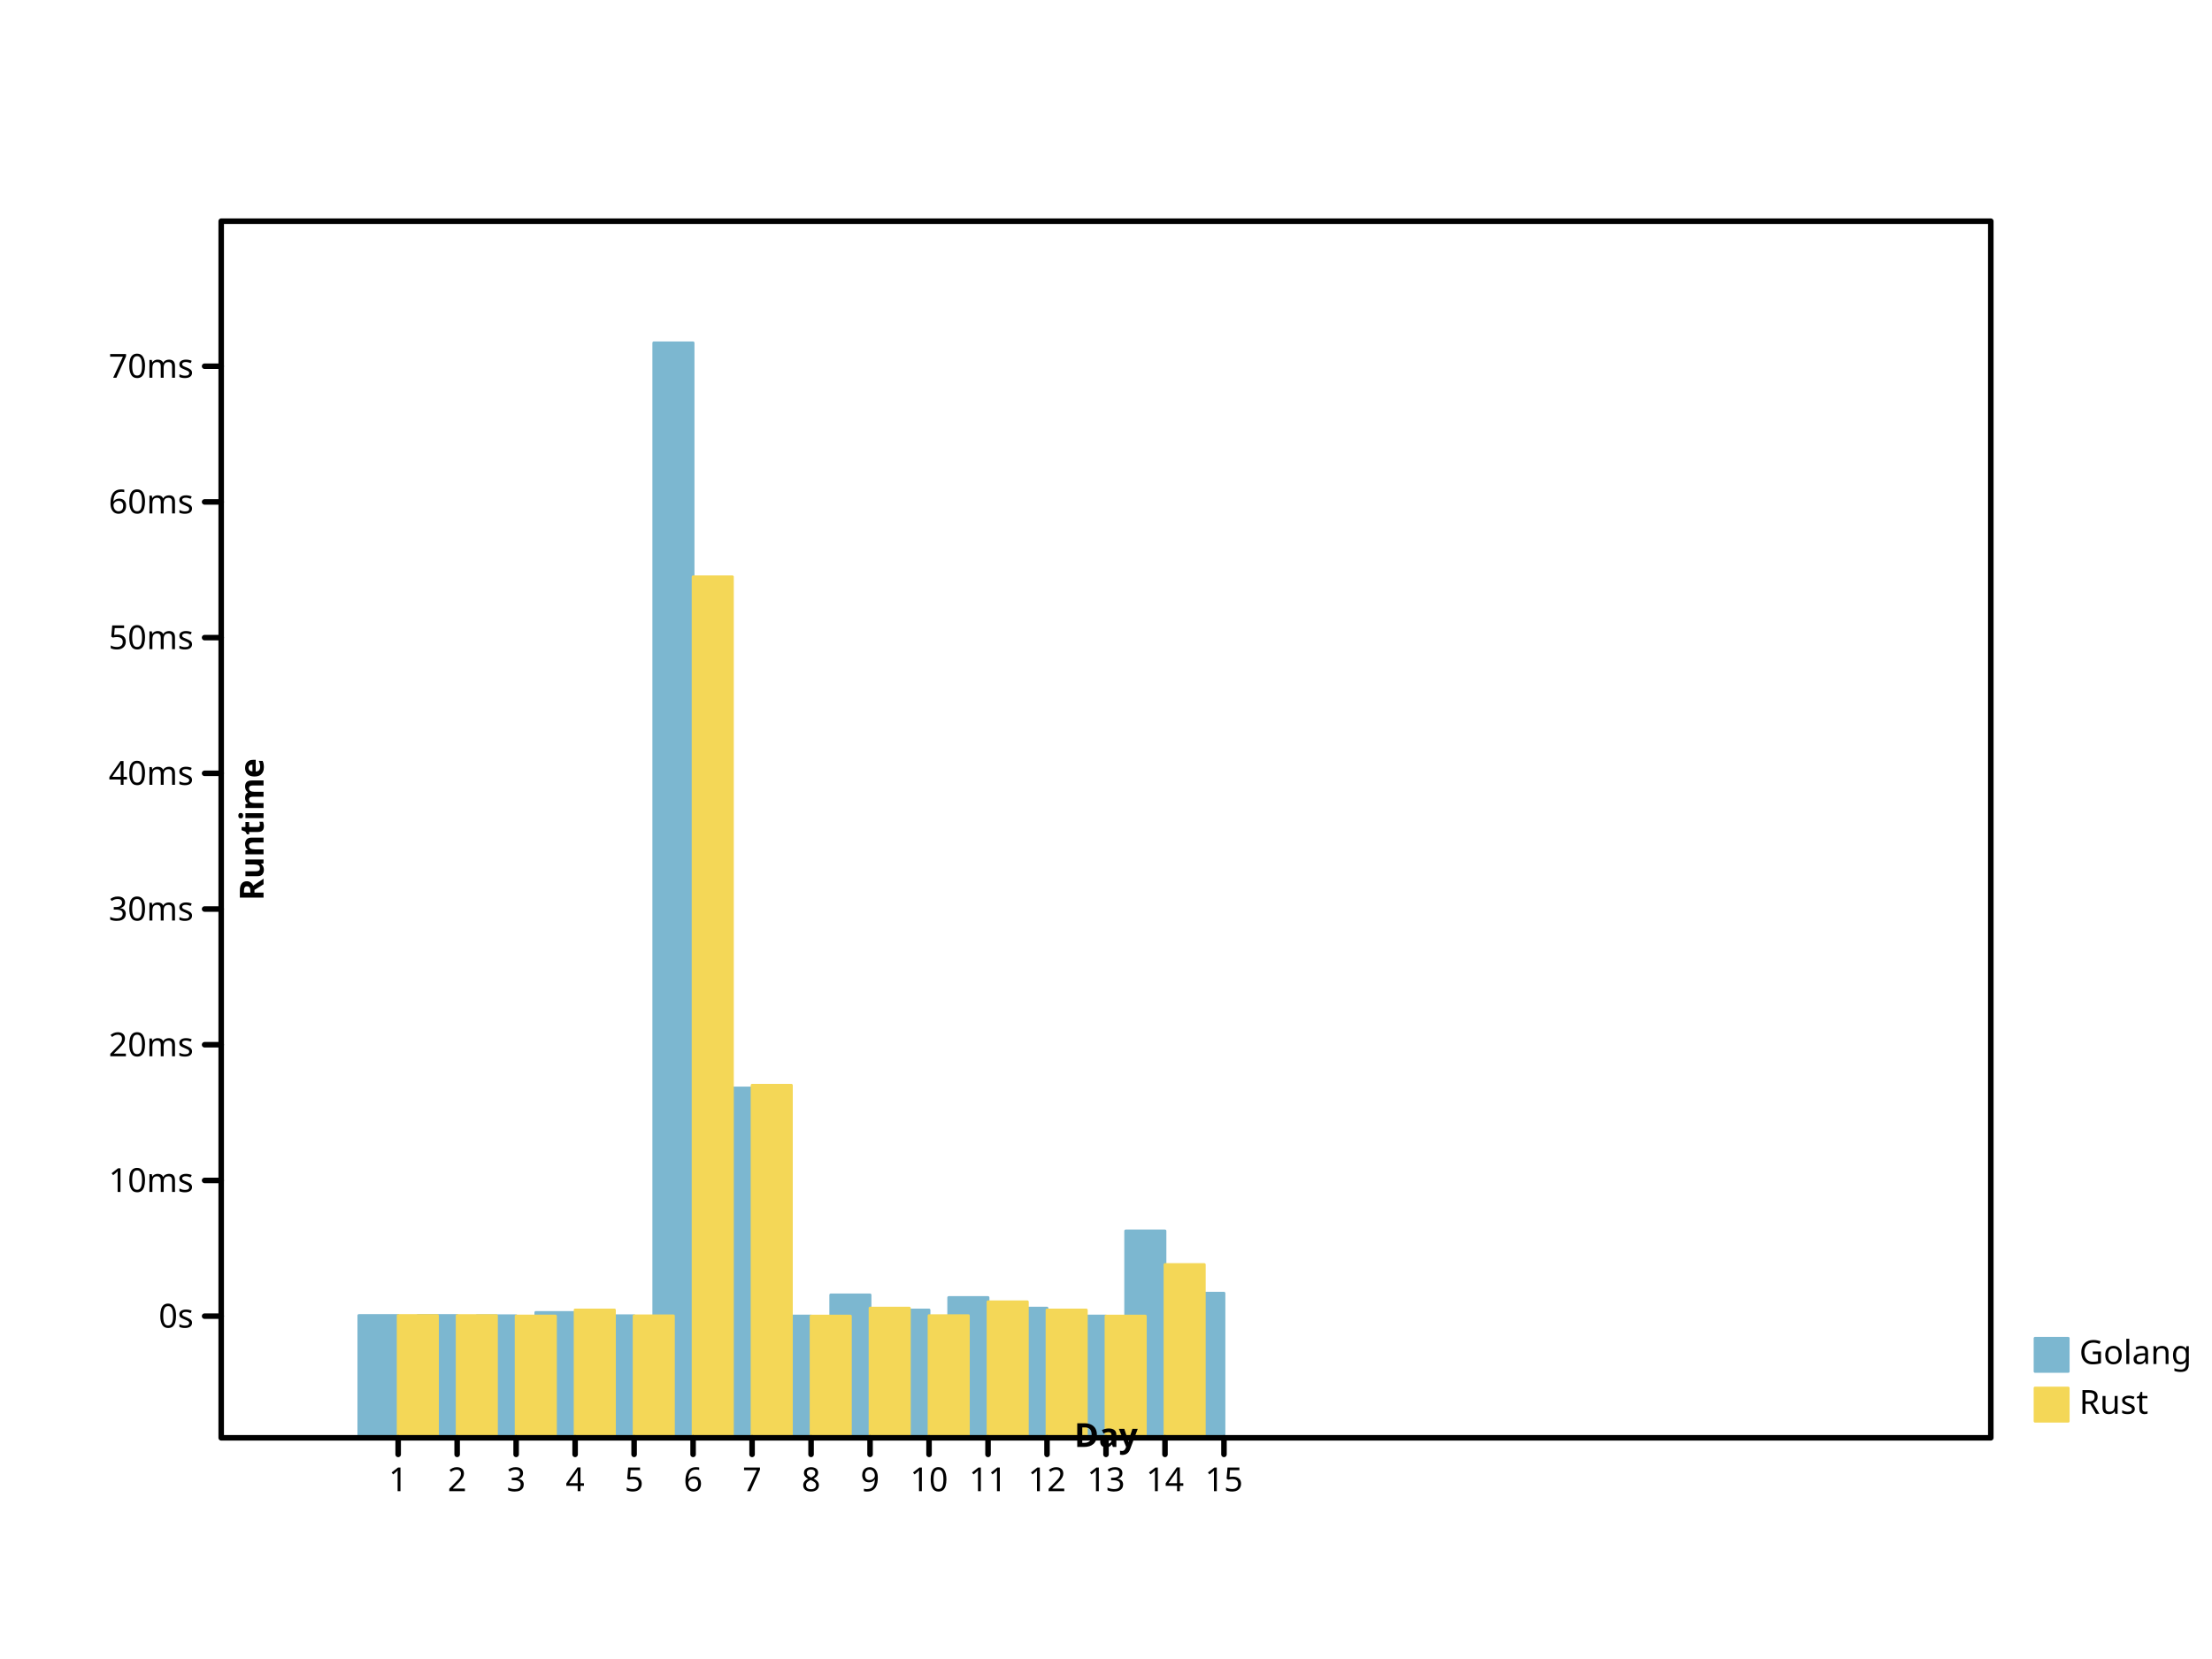
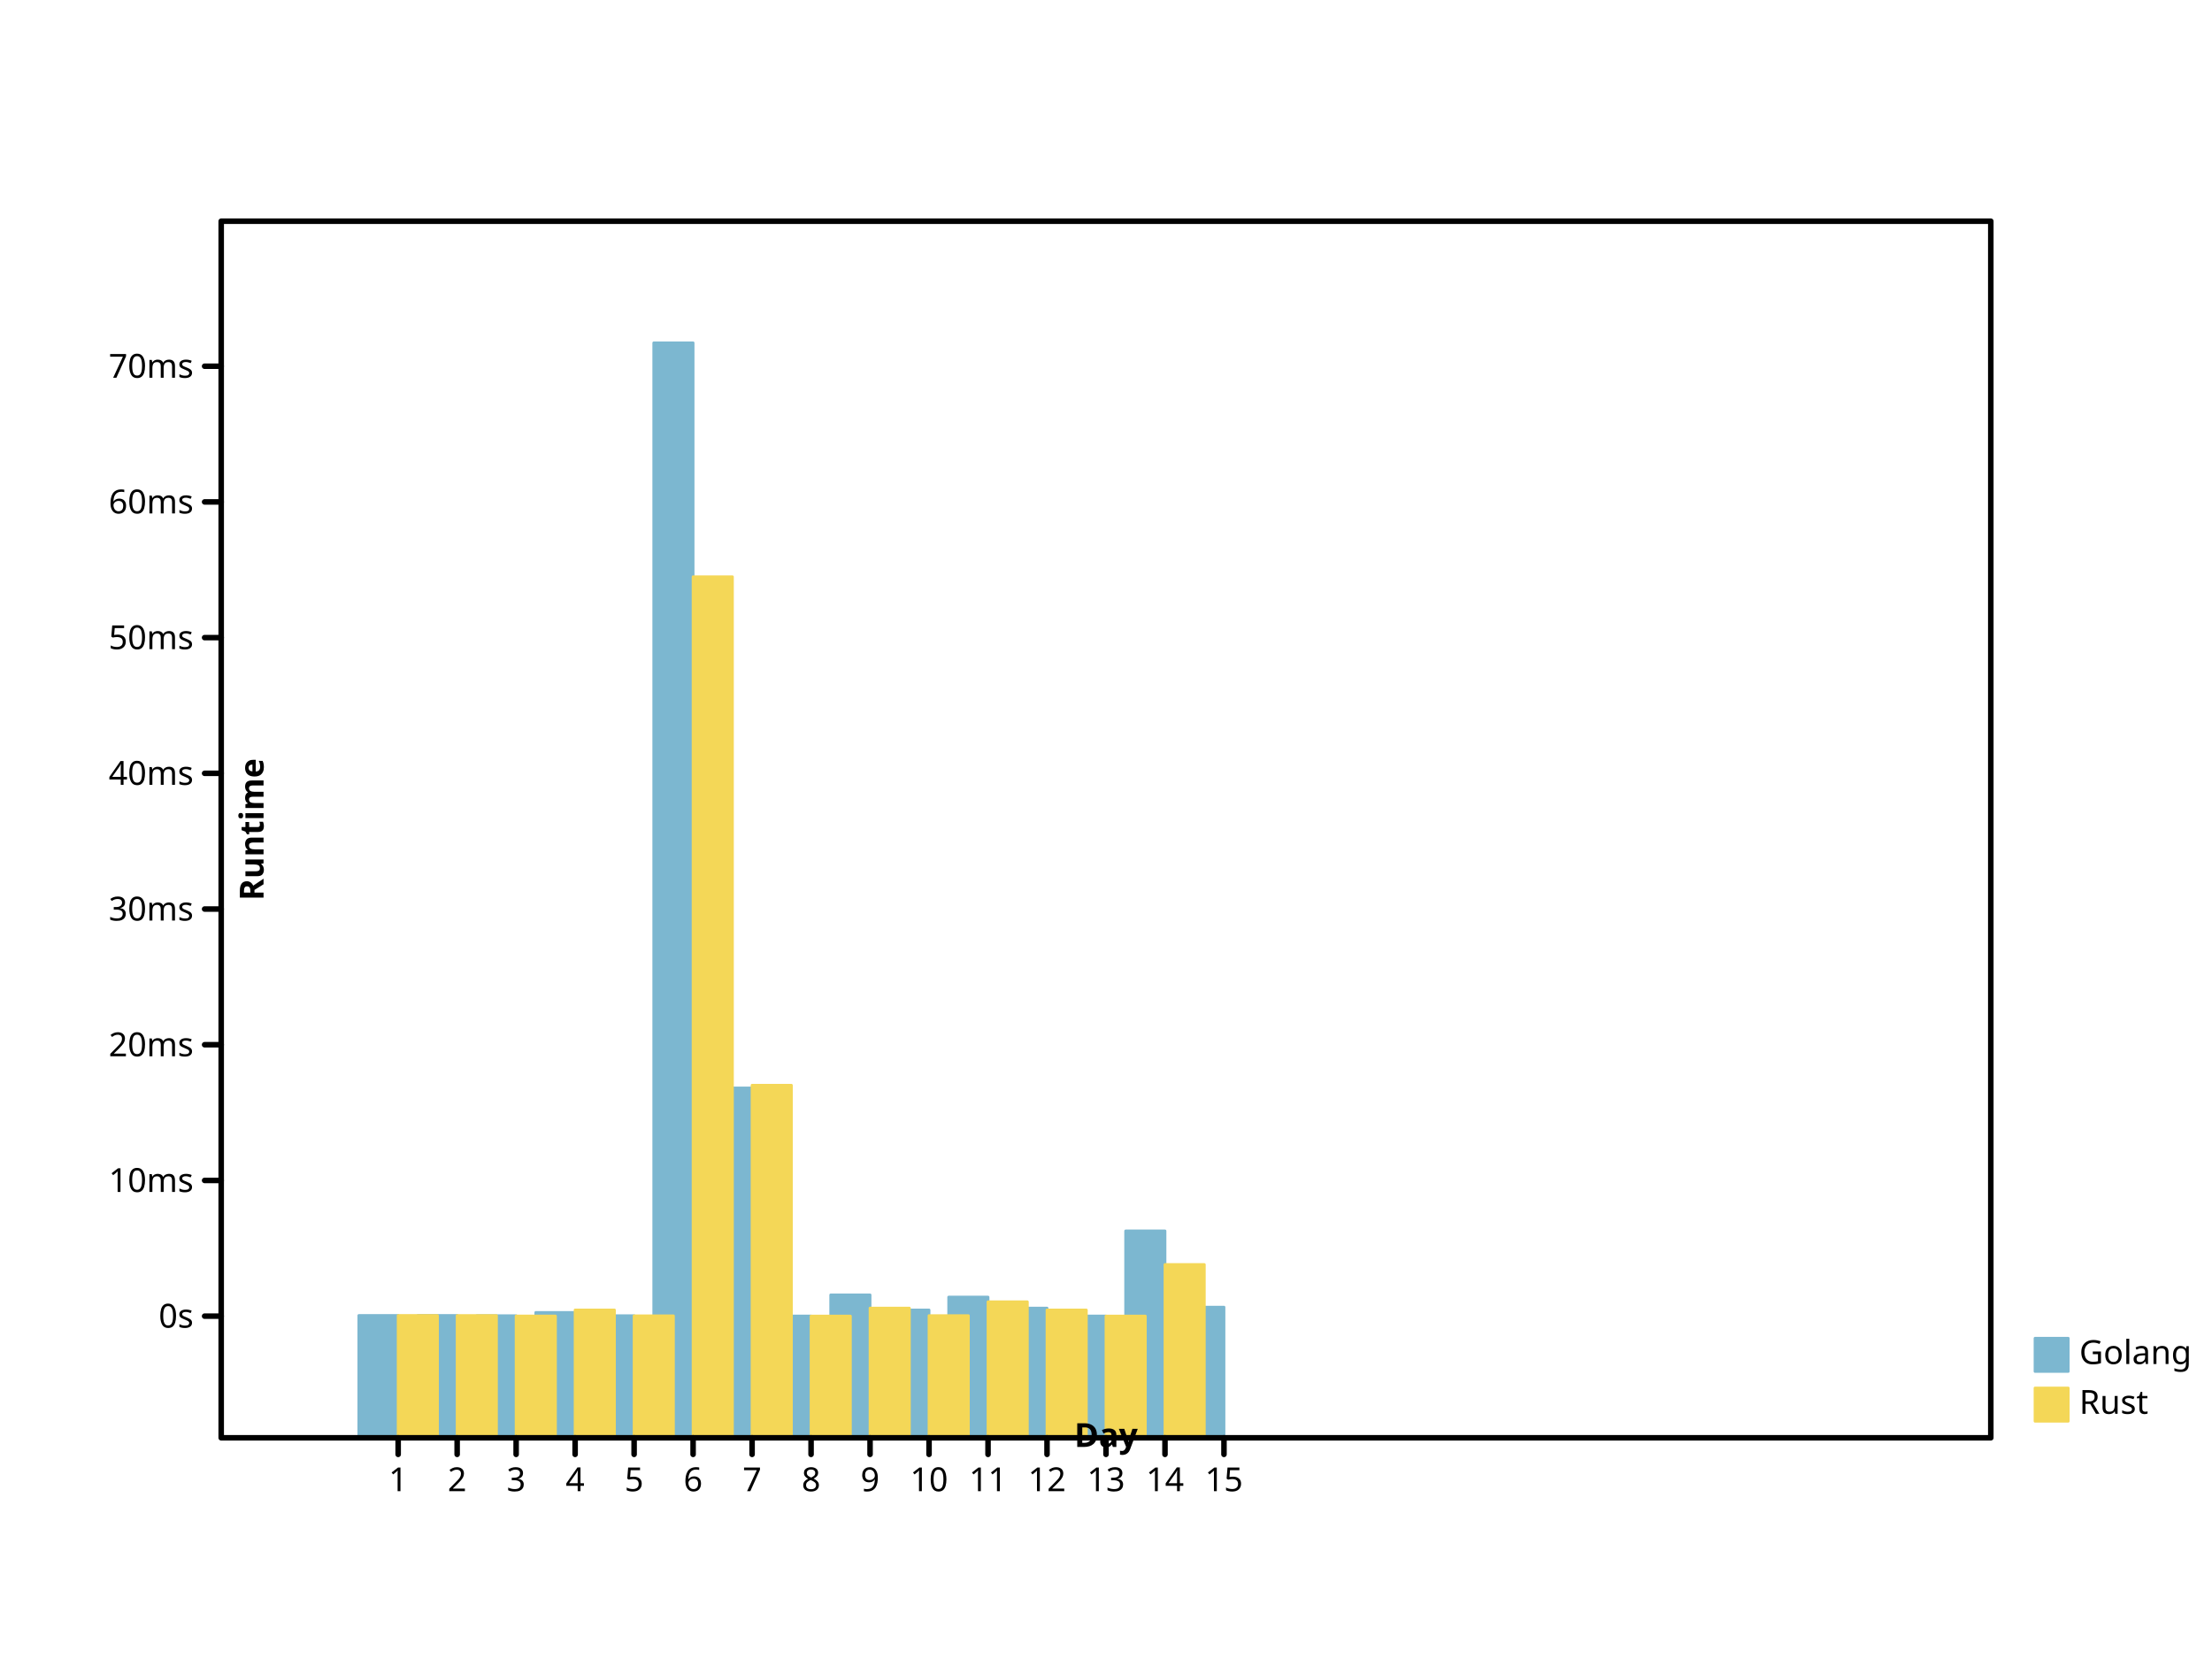
<svg xmlns="http://www.w3.org/2000/svg" width="800" height="600" viewbox="0 0 800 600" preserveAspectRatio="xMidYMid meet">
  <defs>
-     <marker id="circle" viewBox="0 0 10 10 " refX="5" refY="5" markerUnits="userSpaceOnUse" markerWidth="2%" markerHeight="2%">
-       <circle stroke="black" cx="5" cy="5" r="3" fill="none" />
+     <marker refY="5" markerUnits="userSpaceOnUse" markerWidth="2%" markerHeight="2%" id="circle" viewBox="0 0 10 10 " refX="5">
+       <circle fill="none" stroke="black" cx="5" cy="5" r="3" />
    </marker>
    <marker markerUnits="userSpaceOnUse" markerWidth="2%" markerHeight="2%" id="filled-circle" viewBox="0 0 10 10 " refX="5" refY="5">
-       <circle fill="black" stroke="none" cx="5" cy="5" r="3" />
+       <circle cx="5" cy="5" r="3" fill="black" stroke="none" />
    </marker>
-     <marker id="square" viewBox="0 0 10 10 " refX="5" refY="5" markerUnits="userSpaceOnUse" markerWidth="2%" markerHeight="2%">
-       <rect fill="none" stroke="black" x="2" y="2" width="6" height="6" />
+     <marker markerUnits="userSpaceOnUse" markerWidth="2%" markerHeight="2%" id="square" viewBox="0 0 10 10 " refX="5" refY="5">
+       <rect x="2" y="2" width="6" height="6" fill="none" stroke="black" />
    </marker>
-     <marker markerWidth="2%" markerHeight="2%" id="filled-square" viewBox="0 0 10 10 " refX="5" refY="5" markerUnits="userSpaceOnUse">
-       <rect fill="black" stroke="none" x="2" y="2" width="6" height="6" />
+     <marker id="filled-square" viewBox="0 0 10 10 " refX="5" refY="5" markerUnits="userSpaceOnUse" markerWidth="2%" markerHeight="2%">
+       <rect width="6" height="6" fill="black" stroke="none" x="2" y="2" />
    </marker>
  </defs>
  <g stroke-linejoin="round" transform="translate(80 520 )scale(1 -1 )" fill="hsl(198, 47%, 65%)" stroke="hsl(198, 47%, 65%)" stroke-width="1px" stroke-linecap="round">
    <rect vector-effect="non-scaling-stroke" x="4.977778e+01" y="0" width="1.422222e+01" height="4.423525e+01" />
-     <rect vector-effect="non-scaling-stroke" x="7.111111e+01" y="0" width="1.422222e+01" height="4.423326e+01" />
-     <rect vector-effect="non-scaling-stroke" x="9.244444e+01" y="0" width="1.422222e+01" height="4.414482e+01" />
-     <rect vector-effect="non-scaling-stroke" x="1.137778e+02" y="0" width="1.422222e+01" height="4.533401e+01" />
-     <rect width="1.422222e+01" height="4.414970e+01" vector-effect="non-scaling-stroke" x="1.351111e+02" y="0" />
+     <rect height="4.423326e+01" vector-effect="non-scaling-stroke" x="7.111111e+01" y="0" width="1.422222e+01" />
+     <rect x="9.244444e+01" y="0" width="1.422222e+01" height="4.414482e+01" vector-effect="non-scaling-stroke" />
+     <rect x="1.137778e+02" y="0" width="1.422222e+01" height="4.533401e+01" vector-effect="non-scaling-stroke" />
+     <rect vector-effect="non-scaling-stroke" x="1.351111e+02" y="0" width="1.422222e+01" height="4.414970e+01" />
    <rect y="0" width="1.422222e+01" height="396" vector-effect="non-scaling-stroke" x="1.564444e+02" />
-     <rect x="1.777778e+02" y="0" width="1.422222e+01" height="1.265206e+02" vector-effect="non-scaling-stroke" />
-     <rect x="1.991111e+02" y="0" width="1.422222e+01" height="4.403414e+01" vector-effect="non-scaling-stroke" />
+     <rect width="1.422222e+01" height="1.265206e+02" vector-effect="non-scaling-stroke" x="1.777778e+02" y="0" />
+     <rect height="4.403414e+01" vector-effect="non-scaling-stroke" x="1.991111e+02" y="0" width="1.422222e+01" />
    <rect vector-effect="non-scaling-stroke" x="2.204444e+02" y="0" width="1.422222e+01" height="5.167989e+01" />
-     <rect width="1.422222e+01" height="4.622438e+01" vector-effect="non-scaling-stroke" x="2.417778e+02" y="0" />
-     <rect height="5.073232e+01" vector-effect="non-scaling-stroke" x="2.631111e+02" y="0" width="1.422222e+01" />
-     <rect x="2.844444e+02" y="0" width="1.422222e+01" height="4.690133e+01" vector-effect="non-scaling-stroke" />
-     <rect vector-effect="non-scaling-stroke" x="3.057778e+02" y="0" width="1.422222e+01" height="4.403436e+01" />
-     <rect vector-effect="non-scaling-stroke" x="3.271111e+02" y="0" width="1.422222e+01" height="7.481753e+01" />
-     <rect vector-effect="non-scaling-stroke" x="3.484444e+02" y="0" width="1.422222e+01" height="5.230393e+01" />
+     <rect vector-effect="non-scaling-stroke" x="2.417778e+02" y="0" width="1.422222e+01" height="4.622438e+01" />
+     <rect x="2.631111e+02" y="0" width="1.422222e+01" height="5.088639e+01" vector-effect="non-scaling-stroke" />
+     <rect vector-effect="non-scaling-stroke" x="2.844444e+02" y="0" width="1.422222e+01" height="4.690133e+01" />
+     <rect x="3.057778e+02" y="0" width="1.422222e+01" height="4.403436e+01" vector-effect="non-scaling-stroke" />
+     <rect height="7.481753e+01" vector-effect="non-scaling-stroke" x="3.271111e+02" y="0" width="1.422222e+01" />
+     <rect x="3.484444e+02" y="0" width="1.422222e+01" height="4.725057e+01" vector-effect="non-scaling-stroke" />
  </g>
  <g fill="hsl(49, 88%, 65%)" stroke="hsl(49, 88%, 65%)" stroke-width="1px" stroke-linecap="round" stroke-linejoin="round" transform="translate(80 520 )scale(1 -1 )">
    <rect y="0" width="1.422222e+01" height="4.422948e+01" vector-effect="non-scaling-stroke" x="64" />
    <rect vector-effect="non-scaling-stroke" x="8.533333e+01" y="0" width="1.422222e+01" height="4.421116e+01" />
-     <rect x="1.066667e+02" y="0" width="1.422222e+01" height="4.404346e+01" vector-effect="non-scaling-stroke" />
+     <rect y="0" width="1.422222e+01" height="4.404346e+01" vector-effect="non-scaling-stroke" x="1.066667e+02" />
    <rect x="128" y="0" width="1.422222e+01" height="4.622662e+01" vector-effect="non-scaling-stroke" />
    <rect vector-effect="non-scaling-stroke" x="1.493333e+02" y="0" width="1.422222e+01" height="4.410670e+01" />
-     <rect height="3.114004e+02" vector-effect="non-scaling-stroke" x="1.706667e+02" y="0" width="1.422222e+01" />
+     <rect width="1.422222e+01" height="3.114004e+02" vector-effect="non-scaling-stroke" x="1.706667e+02" y="0" />
    <rect x="192" y="0" width="1.422222e+01" height="1.275011e+02" vector-effect="non-scaling-stroke" />
-     <rect x="2.133333e+02" y="0" width="1.422222e+01" height="4.401625e+01" vector-effect="non-scaling-stroke" />
+     <rect y="0" width="1.422222e+01" height="4.401625e+01" vector-effect="non-scaling-stroke" x="2.133333e+02" />
    <rect height="4.690768e+01" vector-effect="non-scaling-stroke" x="2.346667e+02" y="0" width="1.422222e+01" />
-     <rect width="1.422222e+01" height="4.418291e+01" vector-effect="non-scaling-stroke" x="2.560000e+02" y="0" />
+     <rect height="4.418291e+01" vector-effect="non-scaling-stroke" x="2.560000e+02" y="0" width="1.422222e+01" />
    <rect width="1.422222e+01" height="4.918509e+01" vector-effect="non-scaling-stroke" x="2.773333e+02" y="0" />
-     <rect y="0" width="1.422222e+01" height="4.621178e+01" vector-effect="non-scaling-stroke" x="2.986667e+02" />
-     <rect y="0" width="1.422222e+01" height="4.402768e+01" vector-effect="non-scaling-stroke" x="320" />
-     <rect vector-effect="non-scaling-stroke" x="3.413333e+02" y="0" width="1.422222e+01" height="6.266067e+01" />
+     <rect width="1.422222e+01" height="4.621178e+01" vector-effect="non-scaling-stroke" x="2.986667e+02" y="0" />
+     <rect x="320" y="0" width="1.422222e+01" height="4.402768e+01" vector-effect="non-scaling-stroke" />
+     <rect y="0" width="1.422222e+01" height="6.266067e+01" vector-effect="non-scaling-stroke" x="3.413333e+02" />
  </g>
-   <g stroke-width="1px" stroke-linejoin="round" font-size="12px" fill="hsl(198, 47%, 65%)" font-style="normal" dominant-baseline="hanging" font-weight="normal" stroke-linecap="round" text-anchor="start" stroke="hsl(198, 47%, 65%)" font-family="sans-serif">
-     <rect y="484" width="12" height="12" vector-effect="non-scaling-stroke" x="736" />
-     <g fill="black" stroke="black">
-       <text x="752" y="484" dominant-baseline="hanging" stroke="none" vector-effect="non-scaling-stroke">Golang</text>
+   <g stroke-width="1px" stroke="hsl(198, 47%, 65%)" stroke-linejoin="round" font-family="sans-serif" font-size="12px" font-weight="normal" fill="hsl(198, 47%, 65%)" stroke-linecap="round" dominant-baseline="hanging" font-style="normal" text-anchor="start">
+     <rect x="736" y="484" width="12" height="12" vector-effect="non-scaling-stroke" />
+     <g stroke="black" fill="black">
+       <text stroke="none" vector-effect="non-scaling-stroke" x="752" y="484" dominant-baseline="hanging">Golang</text>
    </g>
-     <g font-size="12px" font-style="normal" stroke="hsl(49, 88%, 65%)" font-family="sans-serif" text-anchor="start" stroke-width="1px" stroke-linecap="round" stroke-linejoin="round" dominant-baseline="hanging" fill="hsl(49, 88%, 65%)" font-weight="normal">
+     <g font-style="normal" dominant-baseline="hanging" text-anchor="start" fill="hsl(49, 88%, 65%)" stroke-width="1px" stroke-linecap="round" font-size="12px" stroke="hsl(49, 88%, 65%)" stroke-linejoin="round" font-family="sans-serif" font-weight="normal">
      <rect width="12" height="12" vector-effect="non-scaling-stroke" x="736" y="502" />
-       <g fill="black" stroke="black">
-         <text stroke="none" vector-effect="non-scaling-stroke" x="752" y="502" dominant-baseline="hanging">Rust</text>
-         <g font-weight="normal" stroke-width="2px" font-size="12px" dominant-baseline="hanging" fill="none" font-family="sans-serif" stroke-linecap="round" text-anchor="start" stroke-linejoin="round" font-style="normal">
-           <rect width="640" height="440" vector-effect="non-scaling-stroke" x="80" y="80" />
+       <g stroke="black" fill="black">
+         <text dominant-baseline="hanging" stroke="none" vector-effect="non-scaling-stroke" x="752" y="502">Rust</text>
+         <g stroke-linejoin="round" stroke-linecap="round" font-weight="normal" text-anchor="start" dominant-baseline="hanging" stroke-width="2px" font-size="12px" fill="none" font-family="sans-serif" font-style="normal">
+           <rect x="80" y="80" width="640" height="440" vector-effect="non-scaling-stroke" />
        </g>
-         <g font-style="normal" stroke-width="2px" stroke-linecap="round" transform="translate(80 520 )scale(1 -1 )" font-family="sans-serif" stroke="black" font-weight="normal" dominant-baseline="hanging" stroke-linejoin="round" font-size="12px" text-anchor="start" fill="none">
+         <g font-family="sans-serif" font-style="normal" text-anchor="start" stroke-width="2px" fill="none" stroke-linecap="round" font-size="12px" transform="translate(80 520 )scale(1 -1 )" stroke="black" stroke-linejoin="round" dominant-baseline="hanging" font-weight="normal">
          <path vector-effect="non-scaling-stroke" d="M64,0 L64,-6 M8.533333e+01,0 L8.533333e+01,-6 M1.066667e+02,0 L1.066667e+02,-6 M128,0 L128,-6 M1.493333e+02,0 L1.493333e+02,-6 M1.706667e+02,0 L1.706667e+02,-6 M192,0 L192,-6 M2.133333e+02,0 L2.133333e+02,-6 M2.346667e+02,0 L2.346667e+02,-6 M256,0 L256,-6 M2.773333e+02,0 L2.773333e+02,-6 M2.986667e+02,0 L2.986667e+02,-6 M320,0 L320,-6 M3.413333e+02,0 L3.413333e+02,-6 M3.626667e+02,0 L3.626667e+02,-6 " />
        </g>
-         <g stroke-linejoin="round" font-style="normal" font-weight="normal" text-anchor="middle" font-family="sans-serif" transform="translate(80 520 )scale(1 1 )" stroke-width="2px" stroke-linecap="round" font-size="12px" dominant-baseline="hanging" fill="black" stroke="black">
-           <text x="64" y="10" dominant-baseline="hanging" stroke="none" vector-effect="non-scaling-stroke">1</text>
-           <text stroke="none" vector-effect="non-scaling-stroke" x="8.533333e+01" y="10" dominant-baseline="hanging">2</text>
-           <text y="10" dominant-baseline="hanging" stroke="none" vector-effect="non-scaling-stroke" x="1.066667e+02">3</text>
-           <text vector-effect="non-scaling-stroke" x="128" y="10" dominant-baseline="hanging" stroke="none">4</text>
-           <text x="1.493333e+02" y="10" dominant-baseline="hanging" stroke="none" vector-effect="non-scaling-stroke">5</text>
-           <text dominant-baseline="hanging" stroke="none" vector-effect="non-scaling-stroke" x="1.706667e+02" y="10">6</text>
-           <text stroke="none" vector-effect="non-scaling-stroke" x="192" y="10" dominant-baseline="hanging">7</text>
-           <text stroke="none" vector-effect="non-scaling-stroke" x="2.133333e+02" y="10" dominant-baseline="hanging">8</text>
+         <g font-weight="normal" text-anchor="middle" stroke-width="2px" font-family="sans-serif" dominant-baseline="hanging" stroke="black" stroke-linecap="round" font-size="12px" font-style="normal" fill="black" transform="translate(80 520 )scale(1 1 )" stroke-linejoin="round">
+           <text vector-effect="non-scaling-stroke" x="64" y="10" dominant-baseline="hanging" stroke="none">1</text>
+           <text y="10" dominant-baseline="hanging" stroke="none" vector-effect="non-scaling-stroke" x="8.533333e+01">2</text>
+           <text x="1.066667e+02" y="10" dominant-baseline="hanging" stroke="none" vector-effect="non-scaling-stroke">3</text>
+           <text x="128" y="10" dominant-baseline="hanging" stroke="none" vector-effect="non-scaling-stroke">4</text>
+           <text stroke="none" vector-effect="non-scaling-stroke" x="1.493333e+02" y="10" dominant-baseline="hanging">5</text>
+           <text vector-effect="non-scaling-stroke" x="1.706667e+02" y="10" dominant-baseline="hanging" stroke="none">6</text>
+           <text y="10" dominant-baseline="hanging" stroke="none" vector-effect="non-scaling-stroke" x="192">7</text>
+           <text vector-effect="non-scaling-stroke" x="2.133333e+02" y="10" dominant-baseline="hanging" stroke="none">8</text>
          <text vector-effect="non-scaling-stroke" x="2.346667e+02" y="10" dominant-baseline="hanging" stroke="none">9</text>
-           <text x="256" y="10" dominant-baseline="hanging" stroke="none" vector-effect="non-scaling-stroke">10</text>
-           <text dominant-baseline="hanging" stroke="none" vector-effect="non-scaling-stroke" x="2.773333e+02" y="10">11</text>
-           <text stroke="none" vector-effect="non-scaling-stroke" x="2.986667e+02" y="10" dominant-baseline="hanging">12</text>
+           <text vector-effect="non-scaling-stroke" x="256" y="10" dominant-baseline="hanging" stroke="none">10</text>
+           <text y="10" dominant-baseline="hanging" stroke="none" vector-effect="non-scaling-stroke" x="2.773333e+02">11</text>
+           <text vector-effect="non-scaling-stroke" x="2.986667e+02" y="10" dominant-baseline="hanging" stroke="none">12</text>
          <text y="10" dominant-baseline="hanging" stroke="none" vector-effect="non-scaling-stroke" x="320">13</text>
-           <text x="3.413333e+02" y="10" dominant-baseline="hanging" stroke="none" vector-effect="non-scaling-stroke">14</text>
-           <text dominant-baseline="hanging" stroke="none" vector-effect="non-scaling-stroke" x="3.626667e+02" y="10">15</text>
+           <text dominant-baseline="hanging" stroke="none" vector-effect="non-scaling-stroke" x="3.413333e+02" y="10">14</text>
+           <text y="10" dominant-baseline="hanging" stroke="none" vector-effect="non-scaling-stroke" x="3.626667e+02">15</text>
        </g>
-         <g font-weight="bold" transform="translate(80 520 )scale(1 1 )rotate(0 0 0 )" stroke-linejoin="round" dominant-baseline="baseline" stroke-width="2px" font-family="sans-serif" text-anchor="middle" fill="black" stroke="black" font-size="12px" font-style="normal" stroke-linecap="round">
-           <text dominant-baseline="baseline" stroke="none" vector-effect="non-scaling-stroke" x="320" y="-6">Day</text>
+         <g stroke="black" transform="translate(80 520 )scale(1 1 )rotate(0 0 0 )" fill="black" stroke-width="2px" font-size="12px" font-style="normal" text-anchor="middle" stroke-linejoin="round" font-family="sans-serif" dominant-baseline="baseline" stroke-linecap="round" font-weight="bold">
+           <text vector-effect="non-scaling-stroke" x="320" y="-6" dominant-baseline="baseline" stroke="none">Day</text>
        </g>
-         <g stroke-width="2px" stroke-linecap="round" fill="black" stroke="black" text-anchor="middle" transform="translate(80 520 )scale(1 -1 )" stroke-linejoin="round" font-size="12px" font-style="normal" dominant-baseline="baseline" font-family="sans-serif" font-weight="bold">
+         <g transform="translate(80 520 )scale(1 -1 )" stroke="black" dominant-baseline="baseline" font-style="normal" stroke-width="2px" stroke-linecap="round" font-size="12px" font-family="sans-serif" font-weight="bold" text-anchor="middle" fill="black" stroke-linejoin="round">
          <path vector-effect="non-scaling-stroke" d="M0,44 L-6,44 M0,9.307912e+01 L-6,9.307912e+01 M0,1.421582e+02 L-6,1.421582e+02 M0,1.912374e+02 L-6,1.912374e+02 M0,2.403165e+02 L-6,2.403165e+02 M0,2.893956e+02 L-6,2.893956e+02 M0,3.384747e+02 L-6,3.384747e+02 M0,3.875538e+02 L-6,3.875538e+02 " />
        </g>
-         <g font-size="12px" font-style="normal" font-family="sans-serif" text-anchor="end" transform="translate(80 520 )scale(1 1 )" fill="black" stroke="black" stroke-linejoin="round" dominant-baseline="middle" stroke-width="2px" font-weight="normal" stroke-linecap="round">
+         <g font-style="normal" stroke="black" font-family="sans-serif" transform="translate(80 520 )scale(1 1 )" fill="black" text-anchor="end" stroke-width="2px" stroke-linecap="round" font-size="12px" stroke-linejoin="round" dominant-baseline="middle" font-weight="normal">
          <text stroke="none" vector-effect="non-scaling-stroke" x="-10" y="-44" dominant-baseline="middle">0s</text>
-           <text x="-10" y="-9.307912e+01" dominant-baseline="middle" stroke="none" vector-effect="non-scaling-stroke">10ms</text>
+           <text dominant-baseline="middle" stroke="none" vector-effect="non-scaling-stroke" x="-10" y="-9.307912e+01">10ms</text>
          <text x="-10" y="-1.421582e+02" dominant-baseline="middle" stroke="none" vector-effect="non-scaling-stroke">20ms</text>
          <text y="-1.912374e+02" dominant-baseline="middle" stroke="none" vector-effect="non-scaling-stroke" x="-10">30ms</text>
          <text stroke="none" vector-effect="non-scaling-stroke" x="-10" y="-2.403165e+02" dominant-baseline="middle">40ms</text>
-           <text dominant-baseline="middle" stroke="none" vector-effect="non-scaling-stroke" x="-10" y="-2.893956e+02">50ms</text>
-           <text x="-10" y="-3.384747e+02" dominant-baseline="middle" stroke="none" vector-effect="non-scaling-stroke">60ms</text>
+           <text stroke="none" vector-effect="non-scaling-stroke" x="-10" y="-2.893956e+02" dominant-baseline="middle">50ms</text>
+           <text stroke="none" vector-effect="non-scaling-stroke" x="-10" y="-3.384747e+02" dominant-baseline="middle">60ms</text>
          <text x="-10" y="-3.875538e+02" dominant-baseline="middle" stroke="none" vector-effect="non-scaling-stroke">70ms</text>
        </g>
-         <g stroke-width="2px" font-family="sans-serif" fill="black" dominant-baseline="hanging" transform="translate(80 520 )scale(1 1 )rotate(-90 0 0 )" stroke-linecap="round" stroke-linejoin="round" font-size="12px" font-style="normal" stroke="black" font-weight="bold" text-anchor="middle">
+         <g font-family="sans-serif" font-style="normal" text-anchor="middle" fill="black" stroke-width="2px" transform="translate(80 520 )scale(1 1 )rotate(-90 0 0 )" stroke="black" stroke-linejoin="round" font-size="12px" font-weight="bold" stroke-linecap="round" dominant-baseline="hanging">
          <text x="220" y="6" dominant-baseline="hanging" stroke="none" vector-effect="non-scaling-stroke">Runtime</text>
        </g>
      </g>
    </g>
  </g>
</svg>
